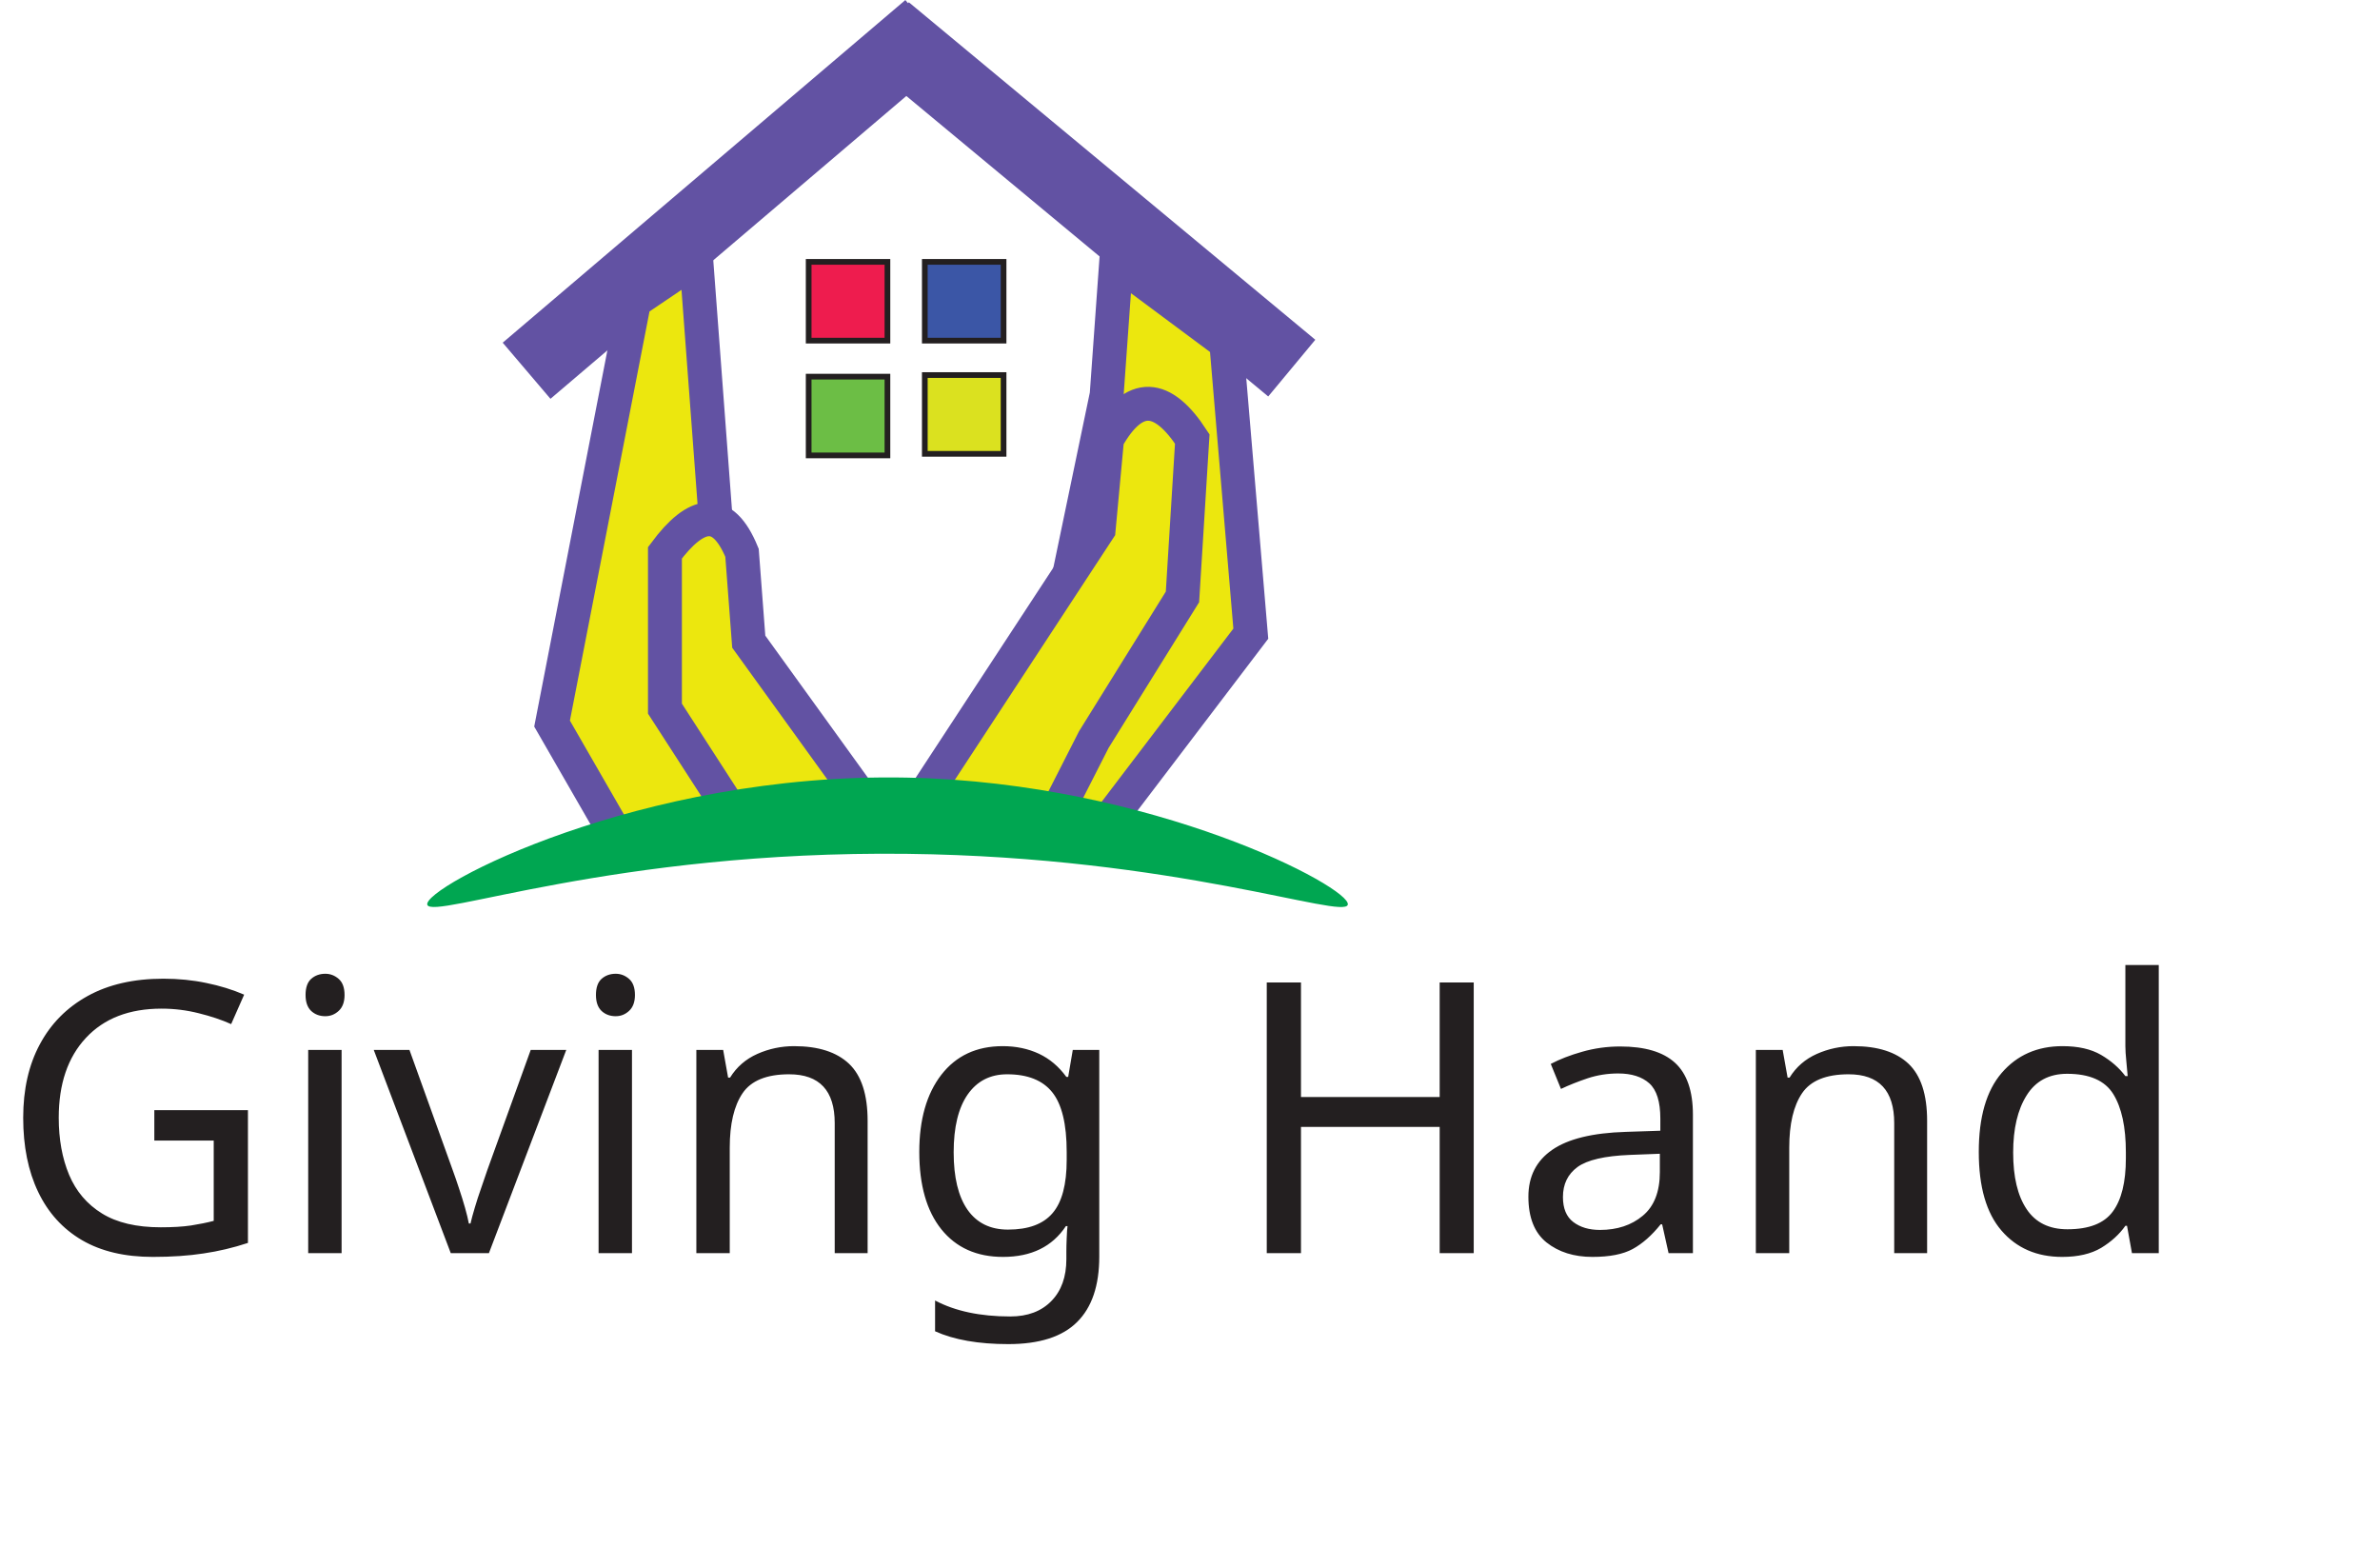
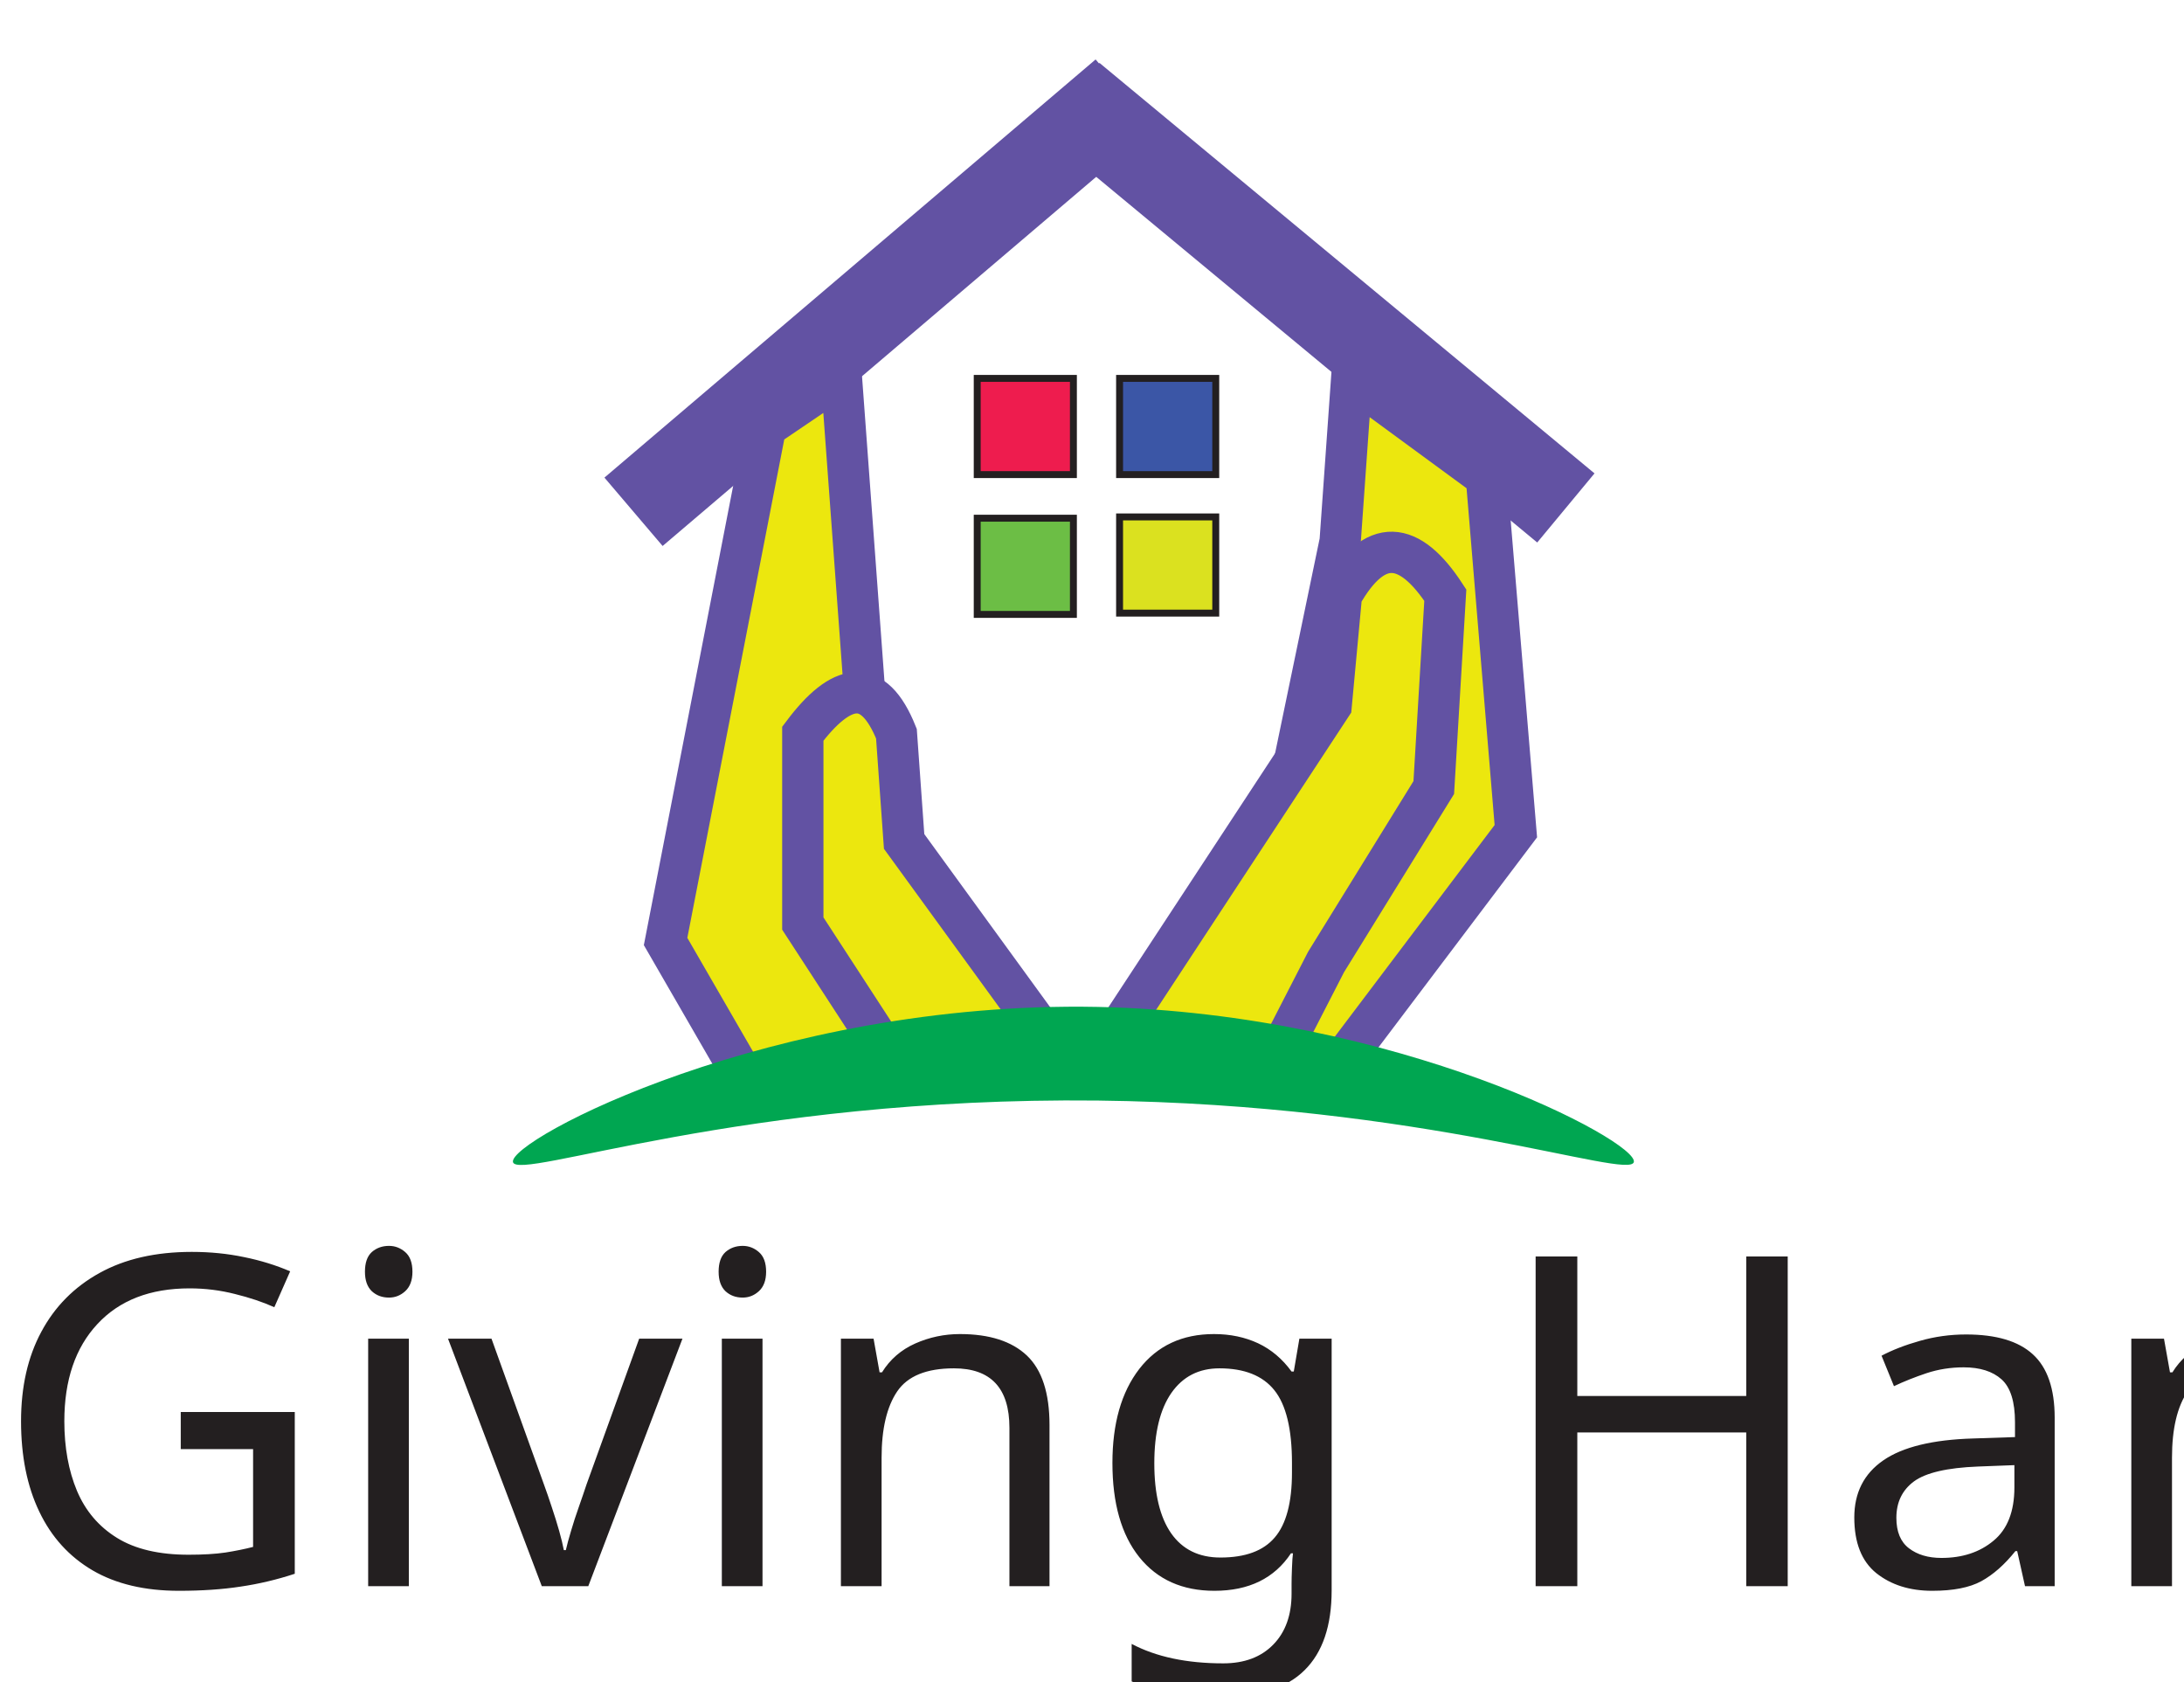
- <svg xmlns="http://www.w3.org/2000/svg" viewBox="0 0 226.03 146.87">
-   <defs>
-     <style>.cls-1,.cls-2{fill:#ece70e;stroke:#6252a3;}.cls-1,.cls-2,.cls-5,.cls-6,.cls-7,.cls-8{stroke-miterlimit:10;}.cls-1{stroke-width:7px;}.cls-2{stroke-width:3.22px;}.cls-3{font-size:36px;fill:#231f20;font-family:Rajdhani-Regular, Rajdhani;}.cls-4{fill:#00a651;}.cls-5{fill:#ee1c4e;}.cls-5,.cls-6,.cls-7,.cls-8{stroke:#231f20;stroke-width:0.54px;}.cls-6{fill:#3b56a6;}.cls-7{fill:#6cbe45;}.cls-8{fill:#dbe11f;}</style>
-   </defs>
-   <g id="Layer_2" data-name="Layer 2">
-     <g id="Layer_1-2" data-name="Layer 1">
-       <line class="cls-1" x1="50.01" y1="35.21" x2="88.25" y2="2.67" />
-       <line class="cls-1" x1="84.08" y1="2.91" x2="122.68" y2="34.96" />
-       <polygon class="cls-2" points="60.23 28.62 52.43 68.72 59.12 80.34 70.09 77.63 66.12 24.64 60.23 28.62" />
-       <path class="cls-2" d="M81.45,75.26,71.11,60.94l-.64-8.44c-1.84-4.49-4.35-4-7.32,0V67.3l6.68,10.34Z" />
-       <polygon class="cls-2" points="104.52 78.94 118.79 60.18 116.46 32.57 106.01 24.8 105.1 37.5 96.75 77.59 104.52 78.94" />
-       <path class="cls-2" d="M87.16,76.5l17.18-26.22.8-8.59c2.59-4.62,5.29-4.29,8.09,0l-.93,15-8.42,13.55-3.69,7.25Z" />
-       <text class="cls-3" transform="translate(0 119.01)">Giving Hand</text>
-       <path class="cls-4" d="M128,85.92c-.38,1.43-16.32-4.53-41.83-4.83C58.36,80.76,41,87.41,40.58,85.92c-.44-1.64,20.17-12.58,45.56-12.07C109.54,74.32,128.4,84.34,128,85.92Z" />
-       <rect class="cls-5" x="76.8" y="24.87" width="7.48" height="7.48" />
-       <rect class="cls-6" x="87.83" y="24.87" width="7.48" height="7.48" />
-       <rect class="cls-7" x="76.8" y="35.77" width="7.48" height="7.48" />
-       <rect class="cls-8" x="87.83" y="35.62" width="7.48" height="7.48" />
+ <svg xmlns="http://www.w3.org/2000/svg" version="1.1" id="Layer_1" x="0px" y="0px" viewBox="0 0 170.3 131.1" style="enable-background:new 0 0 170.3 131.1;" xml:space="preserve">
+   <style type="text/css">
+ 	.st0{fill:none;stroke:#6252A3;stroke-width:7;stroke-miterlimit:10;}
+ 	.st1{fill:#ECE70E;stroke:#6252A3;stroke-width:3.22;stroke-miterlimit:10;}
+ 	.st2{fill:#231F20;}
+ 	.st3{font-family:'Rajdhani-Regular';}
+ 	.st4{font-size:36px;}
+ 	.st5{fill:#00A651;}
+ 	.st6{fill:#EE1C4E;stroke:#231F20;stroke-width:0.54;stroke-miterlimit:10;}
+ 	.st7{fill:#3B56A6;stroke:#231F20;stroke-width:0.54;stroke-miterlimit:10;}
+ 	.st8{fill:#6CBE45;stroke:#231F20;stroke-width:0.54;stroke-miterlimit:10;}
+ 	.st9{fill:#DBE11F;stroke:#231F20;stroke-width:0.54;stroke-miterlimit:10;}
+ </style>
+   <g id="Layer_2_1_">
+     <g id="Layer_1-2">
+       <line class="st0" x1="49.4" y1="39.9" x2="87.7" y2="7.3" />
+       <line class="st0" x1="83.5" y1="7.6" x2="122.1" y2="39.6" />
+       <polygon class="st1" points="59.7,33.3 51.9,73.4 58.6,85 69.5,82.3 65.6,29.3   " />
+       <path class="st1" d="M80.9,79.9L70.5,65.6l-0.6-8.4c-1.8-4.5-4.3-4-7.3,0V72l6.7,10.3L80.9,79.9z" />
+       <polygon class="st1" points="104,83.6 118.2,64.8 115.9,37.2 105.4,29.5 104.5,42.2 96.2,82.2   " />
+       <path class="st1" d="M86.6,81.2l17.2-26.2l0.8-8.6c2.6-4.6,5.3-4.3,8.1,0l-0.9,15l-8.4,13.6l-3.7,7.2L86.6,81.2z" />
+       <text transform="matrix(1 0 0 1 -0.5618 123.6617)" class="st2 st3 st4">Giving Hand</text>
+       <path class="st5" d="M127.4,90.6c-0.4,1.4-16.3-4.5-41.8-4.8c-27.8-0.3-45.2,6.3-45.6,4.8C39.6,88.9,60.2,78,85.6,78.5    C109,79,127.8,89,127.4,90.6z" />
+       <rect x="76.2" y="29.5" class="st6" width="7.5" height="7.5" />
+       <rect x="87.3" y="29.5" class="st7" width="7.5" height="7.5" />
+       <rect x="76.2" y="40.4" class="st8" width="7.5" height="7.5" />
+       <rect x="87.3" y="40.3" class="st9" width="7.5" height="7.5" />
    </g>
  </g>
</svg>
